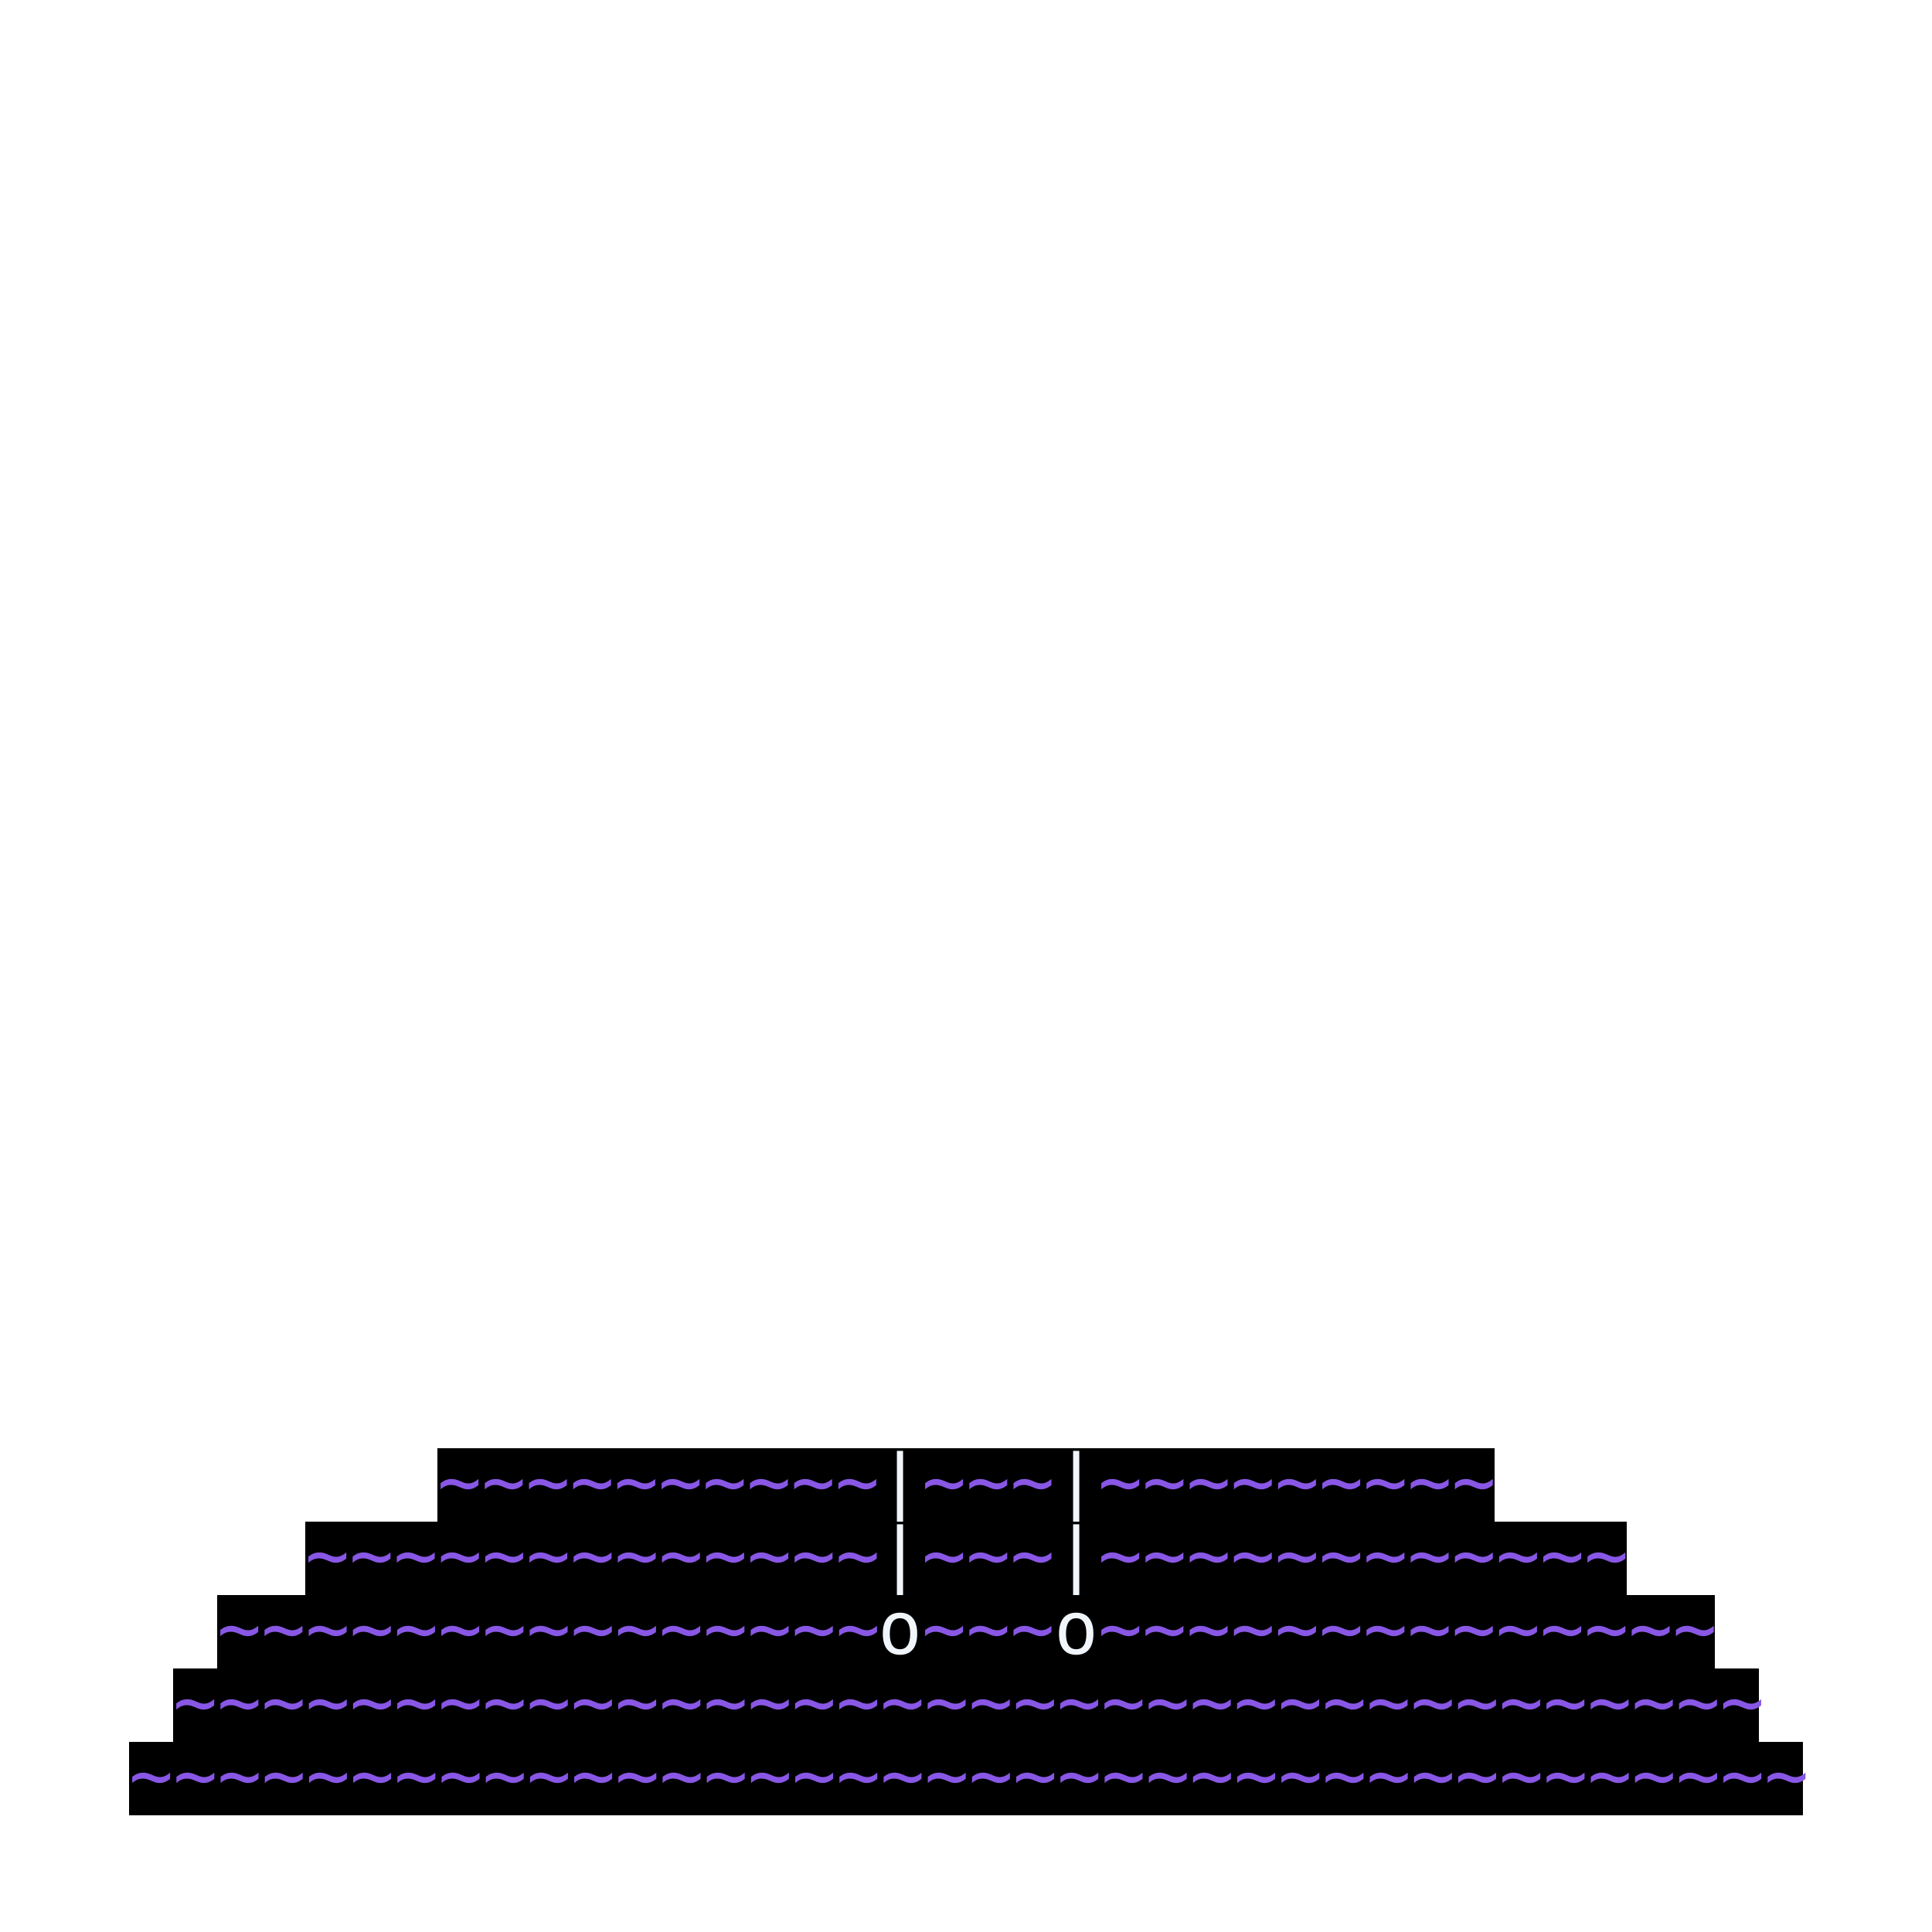
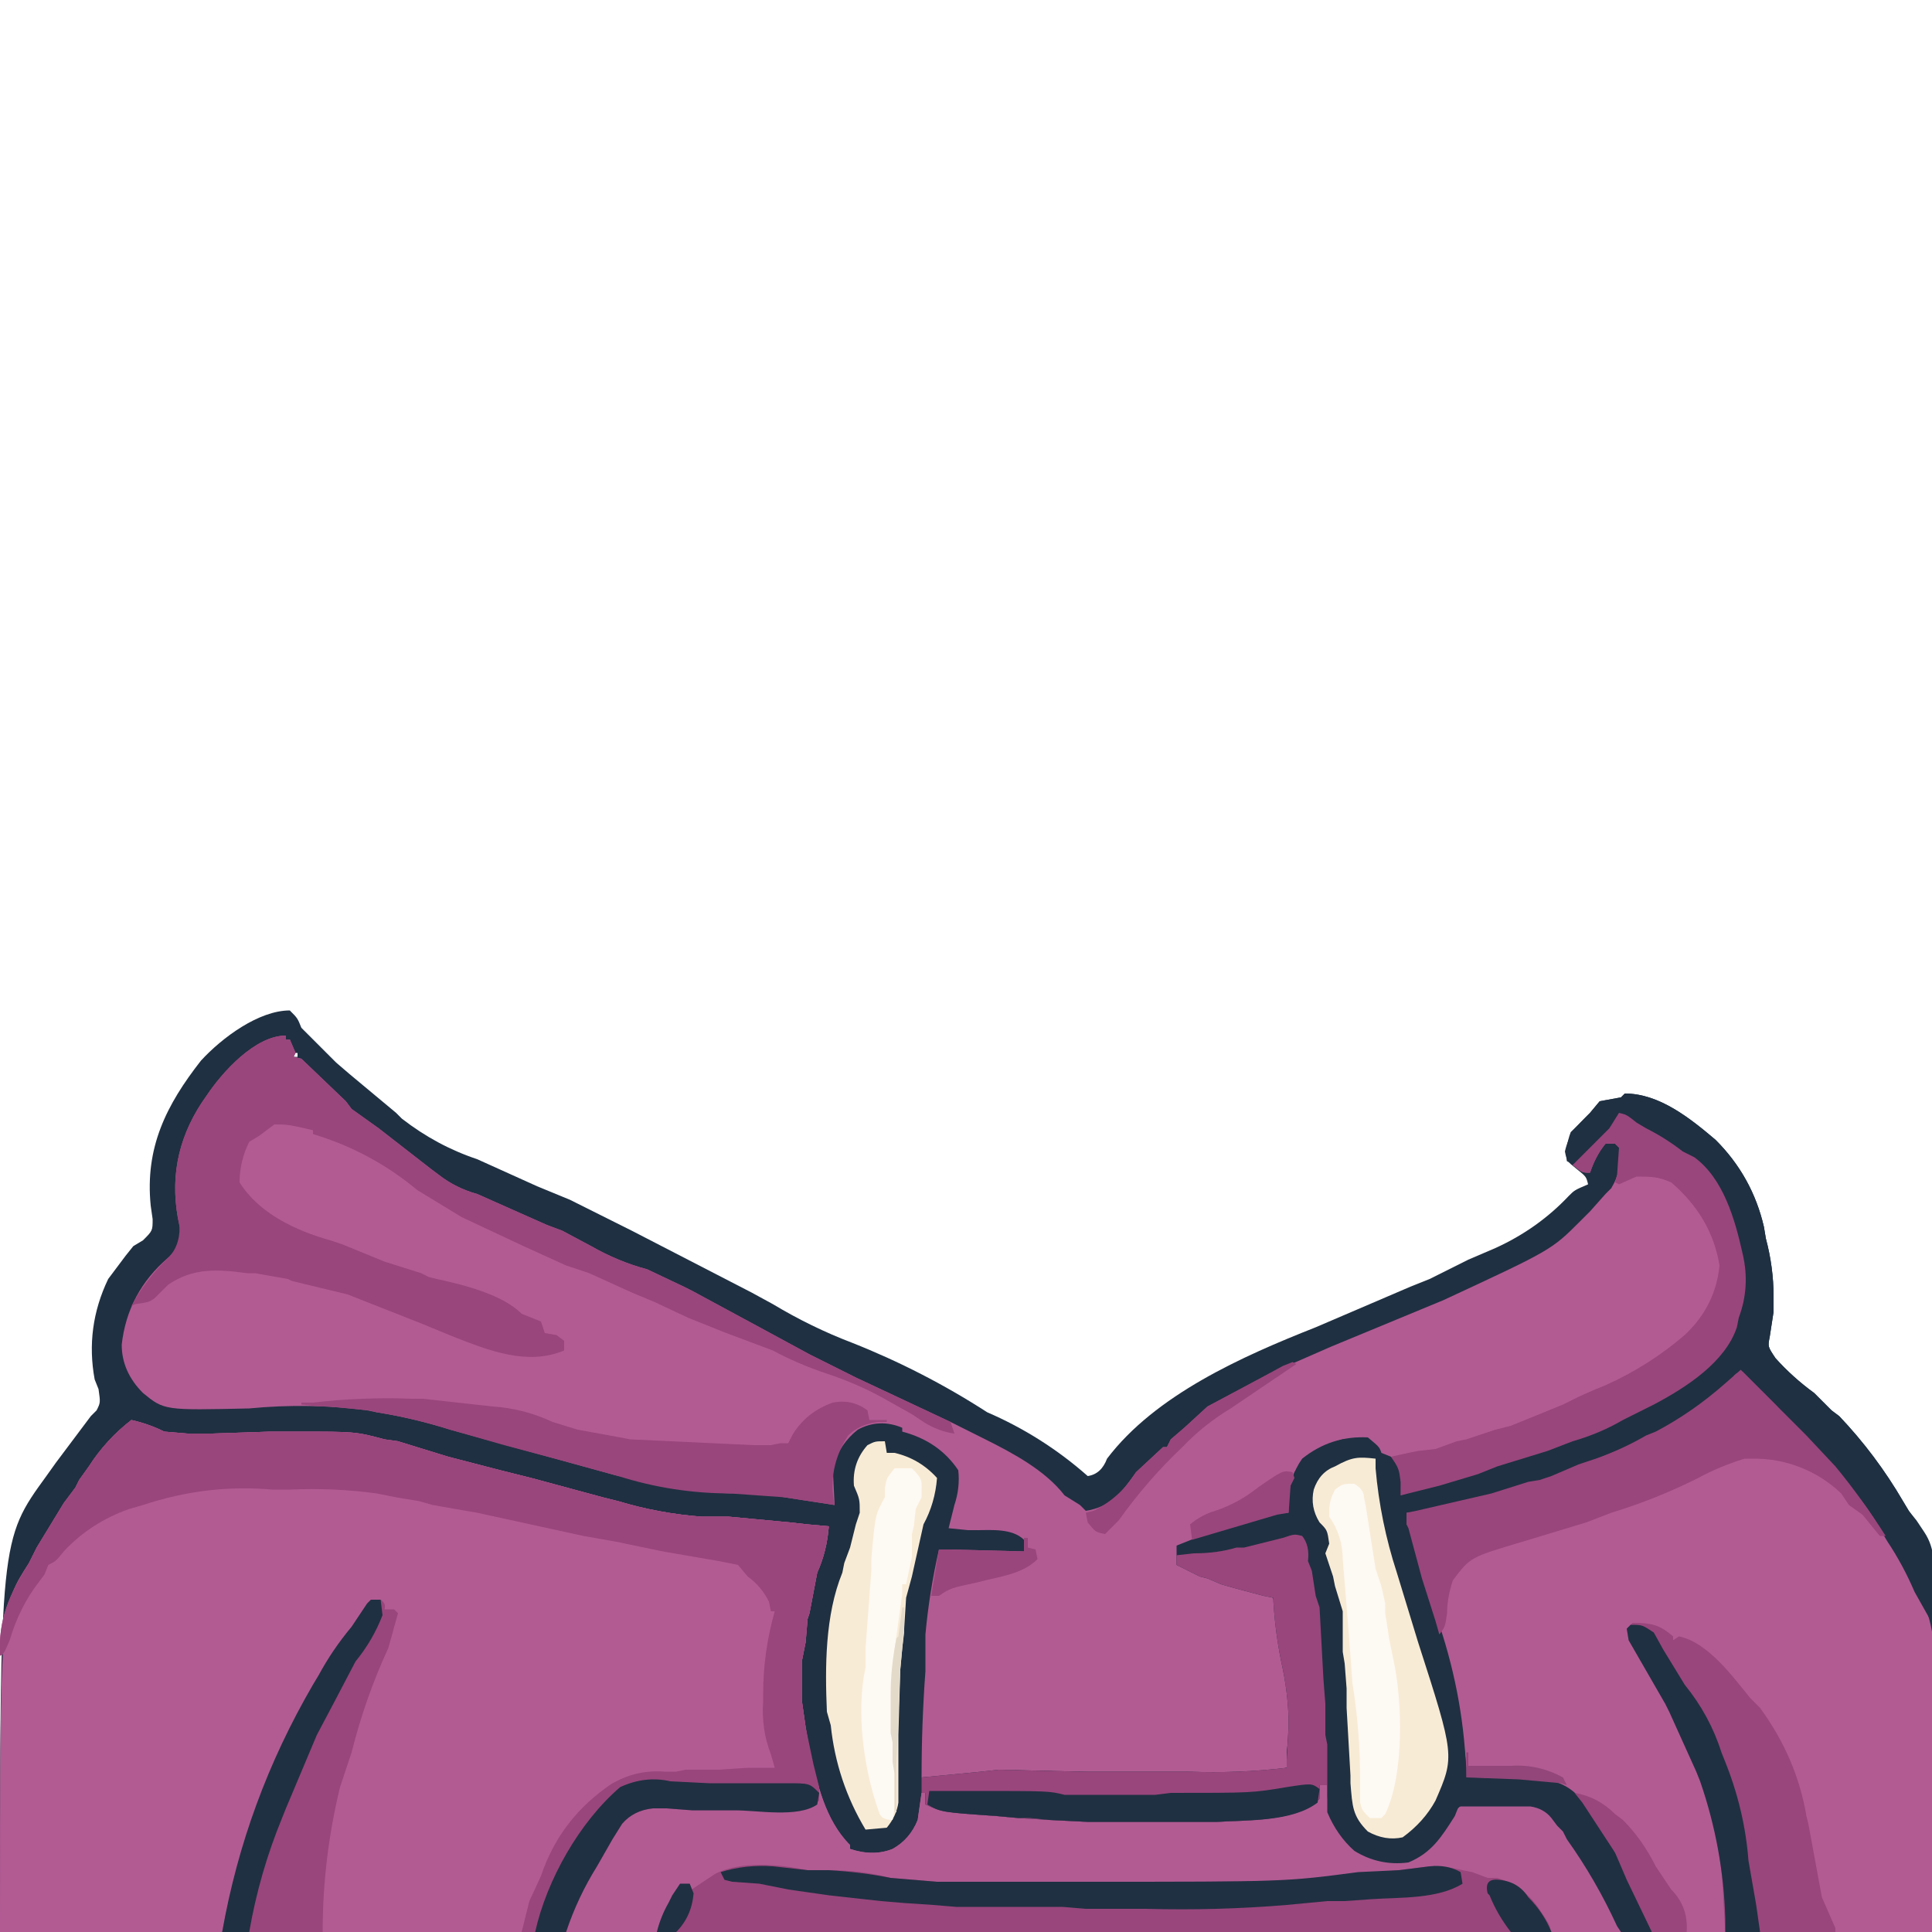
<svg xmlns="http://www.w3.org/2000/svg" viewBox="0 0 1000 1000">
-   <rect x="226.4" y="749.6" width="228.0" height="38" class="s" />
-   <rect x="454.4" y="749.6" width="22.8" height="38" class="s" />
-   <rect x="477.2" y="749.6" width="68.4" height="38" class="s" />
-   <rect x="545.6" y="749.6" width="22.8" height="38" class="s" />
-   <rect x="568.4" y="749.6" width="205.2" height="38" class="s" />
-   <text y="780.0" font-family="monospace" font-size="38" xml:space="preserve">
-     <tspan x="226.4" fill="#8957e5">~~~~~~~~~~</tspan>
-     <tspan x="454.4" fill="#f0f6fc">|</tspan>
-     <tspan x="477.2" fill="#8957e5">~~~</tspan>
-     <tspan x="545.6" fill="#f0f6fc">|</tspan>
-     <tspan x="568.4" fill="#8957e5">~~~~~~~~~</tspan>
-   </text>
-   <rect x="158.0" y="787.6" width="296.4" height="38" class="s" />
-   <rect x="454.4" y="787.6" width="22.8" height="38" class="s" />
-   <rect x="477.2" y="787.6" width="68.4" height="38" class="s" />
-   <rect x="545.6" y="787.6" width="22.8" height="38" class="s" />
-   <rect x="568.4" y="787.6" width="273.6" height="38" class="s" />
-   <text y="818.0" font-family="monospace" font-size="38" xml:space="preserve">
-     <tspan x="158.0" fill="#8957e5">~~~~~~~~~~~~~</tspan>
-     <tspan x="454.4" fill="#f0f6fc">|</tspan>
-     <tspan x="477.2" fill="#8957e5">~~~</tspan>
-     <tspan x="545.6" fill="#f0f6fc">|</tspan>
-     <tspan x="568.4" fill="#8957e5">~~~~~~~~~~~~</tspan>
-   </text>
-   <rect x="112.4" y="825.6" width="342.0" height="38" class="s" />
-   <rect x="454.4" y="825.6" width="22.8" height="38" class="s" />
-   <rect x="477.2" y="825.6" width="68.4" height="38" class="s" />
-   <rect x="545.6" y="825.6" width="22.8" height="38" class="s" />
-   <rect x="568.4" y="825.6" width="319.2" height="38" class="s" />
-   <text y="856.0" font-family="monospace" font-size="38" xml:space="preserve">
-     <tspan x="112.4" fill="#8957e5">~~~~~~~~~~~~~~~</tspan>
-     <tspan x="454.4" fill="#f0f6fc">o</tspan>
-     <tspan x="477.2" fill="#8957e5">~~~</tspan>
-     <tspan x="545.6" fill="#f0f6fc">o</tspan>
-     <tspan x="568.4" fill="#8957e5">~~~~~~~~~~~~~~</tspan>
-   </text>
-   <rect x="89.6" y="863.6" width="820.8" height="38" class="s" />
-   <text y="894.0" font-family="monospace" font-size="38" xml:space="preserve">
-     <tspan x="89.6" fill="#8957e5">~~~~~~~~~~~~~~~~~~~~~~~~~~~~~~~~~~~~</tspan>
-   </text>
-   <rect x="66.8" y="901.6" width="866.4" height="38" class="s" />
-   <text y="932.0" font-family="monospace" font-size="38" xml:space="preserve">
-     <tspan x="66.8" fill="#8957e5">~~~~~~~~~~~~~~~~~~~~~~~~~~~~~~~~~~~~~~</tspan>
-   </text>
+   <path fill="#1F3042" d="M150 523c4 4 4 4 6 9l13 13 5 5 7 6 12 10 12 10 3 3q18 14 39 21l31 14 17 7 24 12 8 4 62 32 11 6q20 12 41 20a401 401 0 0 1 70 36 195 195 0 0 1 52 33q7-1 10-9c25-33 70-53 108-68l49-21 10-4 20-10 14-6q22-10 38-27c3-3 3-3 10-6-1-4-1-4-6-8s-5-4-6-9c2-9 6-13 13-20l5-6 11-2 2-2c18 0 34 13 47 24q19 19 25 45l1 6q4 15 4 30v8l-2 13c-1 5-1 5 3 11q9 10 20 18l9 9 4 3q19 20 33 44l3 5c42 60 12 145 12 218H0c0-203 0-203 24-236l5-7 18-24 3-3c2-4 2-4 1-11l-2-5q-5-27 7-52l9-12 4-5 5-3c5-5 5-5 5-11l-1-7c-3-30 8-52 26-75 11-12 30-26 46-26m2 22v2h2v-2z" />
+   <path fill="#B25B93" d="M68 735q9 2 17 6l12 1h13l30-1h13c31 0 31 0 46 4l7 1 26 8 27 7 16 4 37 10 8 2a201 201 0 0 0 43 8h14l32 3 9 1 11 1q-1 13-6 24l-4 21-1 3-1 12-2 10v20l2 14 2 12c4 17 8 36 21 49v2q12 4 22 0 9-5 13-15l2-14h2v6l33 5 31 2 7 1h64c50 0 50 0 67-9l2-9h4v6q2 18 15 28 13 7 27 5 15-6 23-23 3-6 7-6c34-1 34-1 43 4l8 11 3 5c26 38 26 38 26 46H0c0-168 0-168 15-191l4-8 14-23 6-8 2-4 5-7q9-14 22-24" />
+   <path fill="#B25B93" d="M148 536v2h2l3 7-1 2 4 1 23 22 3 4 14 10 27 21 4 3q9 7 20 10l36 16 8 3 15 8q14 8 29 12l19 9 4 2 37 20 24 13 24 12 49 23 18 9c14 7 31 16 41 29l8 5 3 3c13-2 19-10 26-20l14-13h2l2-4 7-6 12-11 32-17 32-14 58-24c56-26 56-26 71-41l5-5 8-9 3-3q6-10 4-21l-2-2h-5q-5 6-8 15c-4 0-4 0-9-4l19-19 5-8c4 1 4 1 9 5l5 3q10 5 19 12l6 3c15 11 21 32 25 50q4 17-2 33l-1 5c-6 18-26 31-43 40l-8 4-8 4q-12 7-26 11l-13 5-26 8-10 4-20 6-4 1-16 4v-7c-1-7-1-7-6-13l-5-1-2-5q-8-4-17-3-15 4-25 17-3 10-3 21l-6 1-43 13-8 3v10l24 9 25 8 1 4 7 43q3 12 0 24l-1 9v8q-19 4-38 3h-21l-54-1c-33-1-33-1-40 1l-10 1-26 1q0-28 2-55v-19q2-22 7-44h5l39 1v-6c-6-6-17-5-24-5h-5l-10-1 3-12q3-9 2-18-10-15-29-20v-2q-12-5-23 1-9 7-13 19l1 20-26-4q-15-3-28-2-27-1-52-8l-6-1-29-8-58-16q-19-6-38-9l-5-1q-30-4-61-1c-44 1-44 1-55-8q-11-11-11-25 3-27 24-45 7-6 6-16l-1-5q-6-34 15-63c8-12 25-31 41-31" />
+   <path fill="#B25B93" d="m901 709 28 28 6 6 15 16q15 18 28 39l2 4 11 18c11 19 11 36 10 57v72l-1 51H855l-7-15-4-8-8-18-13-20-4-5q-7-9-16-12l-17-1-27-1v-5q-4-45-19-87l-11-34-1-11 5-1 39-9 19-6 6-1 6-2 14-6 9-3q14-5 26-12l5-2q19-10 36-25z" />
+   <path fill="#B25B93" d="M68 735q9 2 17 6l12 1h13l30-1h13c31 0 31 0 46 4l7 1 26 8 27 7 16 4 37 10 8 2a201 201 0 0 0 43 8h14l32 3 9 1 11 1q-1 13-6 24l-4 21-1 3-1 12-2 10v20l2 14 2 12c4 17 8 36 21 49v2q12 4 22 0 9-5 13-15l2-14h2v6l33 5 31 2 7 1h64c50 0 50 0 67-9l2-9h4v6q2 18 15 28 13 7 27 5 15-6 23-23 3-6 7-6c34-1 34-1 43 4l8 11 3 5c26 38 26 38 26 46H270l4-16 6-13q10-30 37-48l4-2q11-5 23-4h6l5-1h17l15-1h14l-2-7q-5-13-4-27v-4q0-22 6-43h-2l-1-5q-4-8-11-13l-5-6-10-2-29-5-24-5-17-3-55-12-23-4-7-2-12-2-10-2q-22-3-45-2h-9q-34-3-67 8l-7 2q-20 7-34 22c-4 5-4 5-8 7l-2 5-3 4q-10 13-15 30c-3 7-3 7-5 8-1-19 5-32 15-48l4-8 14-23 6-8 2-4 5-7q9-14 22-24" />
+   <path fill="#1F3042" d="M841 566c18 0 34 13 47 24q19 19 25 45l1 6q4 15 4 30v8l-2 13c-1 5-1 5 3 11q9 10 20 18l9 9 4 3q19 20 33 44l3 5 4 5 4 6c6 9 5 18 5 28l-1 5v14l-9-16q-6-14-14-26l-3-5q-8-15-20-27l-4-5-24-26-7-8-11-11-3-3-3-3-4 1-2 4-11 9-4 4-32 18-39 16-4 2-18 5-21 7q-19 6-39 7l7 26 1 4 9 28q13 39 14 79h4l35 1q13 1 21 11 10 12 17 27l7 13c12 23 12 23 12 28h-16l-2-3q-11-24-26-45l-2-4-3-3-3-4q-4-5-11-6h-37l-2 5c-7 11-12 19-24 24q-15 2-28-6-9-8-14-20v-14h-4v7c-12 12-37 11-53 12h-67l-20-1-16-1-11-1c-28-2-28-2-37-6v-6h-2v-8l31-3 9-1 43 1h55q26 1 51-2v-4l1-18q0-14-3-29-4-18-5-37l-5-1-15-4-7-2-7-3-4-1-12-6v-10l15-6 4-1c29-10 29-10 39-10v-6q0-12 7-22 15-12 34-11c6 5 6 5 7 8l5 2c6 7 5 11 5 20l5-2 18-5 23-7 15-5 23-8 10-4q14-4 27-12l5-2c19-10 38-22 47-42l3-10 1-2q3-40-21-72l-9-5-17-12-5-3c-5-2-5-2-9-6l-4 1-1 3q-6 9-13 14l-8 8-4-2q-1-7 2-15l10-10 5-6 11-2z" />
+   <path fill="#99467C" d="M68 735q9 2 17 6l12 1h13l30-1h13c31 0 31 0 46 4l7 1 26 8 27 7 16 4 37 10 8 2a201 201 0 0 0 43 8h14l32 3 9 1 11 1q-1 13-6 24l-4 21-1 3-1 12-2 10v20l2 14 4 19 3 12v7c-7 7-18 5-28 5h-38l-13-1h-7q-10 1-16 8l-5 8-8 14q-10 16-16 34h-23l4-16 6-13q10-30 37-48l4-2q11-5 23-4h6l5-1h17l15-1h14l-2-7q-5-13-4-27v-4q0-22 6-43h-2l-1-5q-4-8-11-13l-5-6-10-2-29-5-24-5-17-3-55-12-23-4-7-2-12-2-10-2q-22-3-45-2h-9q-34-3-67 8l-7 2q-20 7-34 22c-4 5-4 5-8 7l-2 5-3 4q-10 13-15 30c-3 7-3 7-5 8-1-19 5-32 15-48l4-8 14-23 6-8 2-4 5-7q9-14 22-24m80-199v2h2l3 7-1 2 4 1 23 22 3 4 14 10 27 21 4 3q9 7 20 10l36 16 8 3 15 8q14 8 29 12l19 9 4 2 37 20 24 13 24 12 49 23 2 6q-8-1-16-6l-6-4-16-9q-13-7-28-12t-28-12l-8-3-16-6-20-8-17-8-12-5-22-10-12-4-22-10-32-15-23-14q-24-20-54-29v-2c-13-3-13-3-20-3l-8 6-5 3q-5 10-5 21c10 16 29 25 47 30l6 2 22 9 19 6 4 2 4 1c14 3 34 8 44 18l10 4 2 6 6 1 4 3v5c-19 8-39 0-57-7l-17-7-33-13-5-2-29-7-2-1-17-3h-4c-15-2-28-3-41 6l-7 7c-3 2-3 2-10 3l-2 1q7-13 18-24 7-6 7-17l-1-5q-6-34 15-63c8-12 25-31 41-31m270 432h11q17 0 32 4l24 2h78c102 0 102 0 140-4l21-2 16-2q9 0 17 2l5 1 8 3h5q13 4 21 15c6 9 6 9 7 13H340q2-8 6-15l2-4 4-6h5l1 3 12-8c13-7 34-5 48-2m256-173q4 5 3 13l2 5 2 13 2 6 2 37 1 13v16l1 5v21h-4v7c-12 12-37 11-53 12h-67l-20-1-16-1-11-1c-28-2-28-2-37-6v-6h-2v-8l31-3 9-1 43 1h55q26 1 51-2v-4l1-18q0-14-3-29-4-18-5-37l-5-1-15-4-7-2-7-3-4-1-12-6v-5l9-1q12 0 22-3h4l20-5c6-2 6-2 10-1m171 45c10 0 14 1 21 7v2l3-2c15 3 28 21 37 32l5 5q19 26 24 56l1 4 7 38 7 16v2h-57l-1-17q-1-31-12-61l-2-5-14-31-2-4-19-33-1-6z" />
+   <path fill="#F8EBD5" d="M712 755v5a240 240 0 0 0 11 54l11 36c19 59 19 59 9 82q-6 11-17 19-9 2-18-3c-8-8-8-13-9-25v-4l-2-35v-10l-1-13-1-6v-21l-4-13-1-5-4-12 2-5c-1-7-1-7-5-11q-5-8-3-17 3-9 11-12c9-5 12-5 21-4" />
+   <path fill="#99467C" d="m901 709 28 28 6 6 15 16q14 17 26 36h-3l-9-11-7-5-4-6a65 65 0 0 0-46-18h-4q-13 4-24 10-22 11-45 18l-13 5-33 10c-27 8-27 8-36 20q-3 9-3 17c-1 7-1 7-4 11l-2-7-7-22-7-26-1-2v-6l5-1 39-9 19-6 6-1 6-2 14-6 9-3q14-5 26-12l5-2q19-10 36-25z" />
+   <path fill="#F8EBD5" d="m458 746 1 6h4q13 3 22 13-1 13-7 24l-6 27-3 11-1 16-2 21-1 34v35q-1 7-6 13l-11 1q-15-25-18-54l-2-7c-1-23-1-50 8-72l1-5 3-8 3-12 2-6c0-7 0-7-3-14q-1-12 7-21c4-2 4-2 9-2" />
+   <path fill="#99467C" d="M192 828h5q3 2 2 5h5l2 2-5 18q-12 26-19 54l-6 18q-9 37-9 75h-52q13-68 47-128l3-5q7-13 17-25l8-12zm646-252c4 1 4 1 9 5l5 3q10 5 19 12l6 3c15 11 21 32 25 50q4 17-2 33l-1 5c-6 18-26 31-43 40l-8 4-8 4q-12 7-26 11l-13 5-26 8-10 4-20 6-4 1-16 4v-7c-1-7-1-7-5-13l9-2 5-1 9-1 11-4 5-1 15-5 8-2 27-11 8-4 9-4 5-2a168 168 0 0 0 41-26q16-15 18-36-4-25-25-43c-7-3-10-3-18-3l-9 4-2-1 1-4 1-14-2-2h-5q-5 6-8 15c-4 0-4 0-9-4l19-19zM214 724h5l36 4q16 1 31 8l13 4 22 4 5 1 64 3h9l5-1h4l2-4q7-12 21-17 10-2 18 4l1 5h9v1h-4q-10 1-16 7-11 17-7 36l-26-4-28-2a191 191 0 0 1-58-9l-29-8-30-8-28-8q-19-6-38-9l-4-1-21-2h-4l-10-1v-1h6q25-3 52-2" />
+   <path fill="#1F3042" d="m400 966 18 2h11q17 1 32 4l24 2h78c102 0 102 0 140-5l21-1 16-2q9-1 16 3l1 6c-13 8-32 7-47 8l-14 1h-9l-21 2q-36 3-73 2h-31l-12-1h-55l-12-1-15-1-12-1-27-3-21-3-5-1-10-2-14-1-4-1-2-4q13-4 27-3" />
+   <path fill="#FDF9F3" d="M701 768q5 3 5 7l1 5 5 32 3 9 2 9v5l2 13 2 10c5 22 6 60-4 81l-2 2h-6c-4-4-4-4-5-8v-12q0-25-4-50l-2-27-3-37q0-12-7-22c0-6 0-8 3-14 4-3 4-3 10-3m-229-8c6 6 5 6 5 15l-3 6-1 9-1 4v12l-3 14h-2v5l-4 29q-2 22-1 43l1 1v38l-1 6q-6 0-7-4c-8-22-12-52-7-75v-10l3-40v-6c2-23 2-23 7-32v-5c1-5 1-5 5-10z" />
+   <path fill="#1F3042" d="m683 926-1 7c-13 10-36 9-52 10h-67l-20-1-10-1h-6l-11-1c-29-2-29-2-36-6l1-7h21c41 0 41 0 49 2h47l8-1c42 0 42 0 60-3 13-2 13-2 17 1m-336-4 20 1h40c12 0 12 0 17 5l-1 6c-10 7-31 3-43 3h-22l-13-1h-7q-10 1-16 8l-5 8-8 14q-10 16-16 34h-16c6-27 23-57 44-75q13-6 26-3m-155-94h5l1 8q-5 13-14 24l-11 21-9 17-16 38-2 5a280 280 0 0 0-17 59h-14q12-68 47-128l3-5q7-13 17-25l8-12zm652 13c6 0 6 0 12 4l5 9 11 18q13 16 19 35l2 5q10 25 12 51l4 23 2 14h-18v-7q-1-36-13-71l-2-5-14-31-2-4-19-33-1-6z" />
+   <path fill="#99467C" d="M815 928q12 2 21 11l4 3q10 10 17 24l8 12q9 9 8 22h-18l-13-27-6-14-17-26zM669 705l2 1-34 23a120 120 0 0 0-25 20q-18 17-33 38l-7 7c-5-1-5-1-9-6l-1-5 4-1q14-7 22-20l14-13h2l2-4 7-6 12-11 28-15 11-6zm-139 91h2v5l4 1 1 5c-8 8-20 9-31 12-14 3-14 3-20 7h-4l4-24h5l39 1zm139-34 1 3-2 4-1 14-6 1-44 13-1-8q6-5 13-7 12-4 22-12c13-9 13-9 18-8" />
+   <path fill="#1F3042" d="M776 973q10 1 15 9 8 8 12 18-11 2-21 0-7-9-11-19l-1-1q-2-8 6-7" />
+   <path fill="#924679" d="M759 907h1v7h22q14-1 27 6l2 4-3-1-22-2-27-1z" />
+   <path fill="#1F3042" d="M352 975h5l2 5q-1 12-9 20h-10q2-8 6-15l2-4z" />
+   <path fill="#E4DAC9" d="M467 832h1v13l-1 8-1 11-2 49v25h-1v-20l-1-6v-10l-1-5v-20q0-14 3-29l1-1z" />
</svg>
